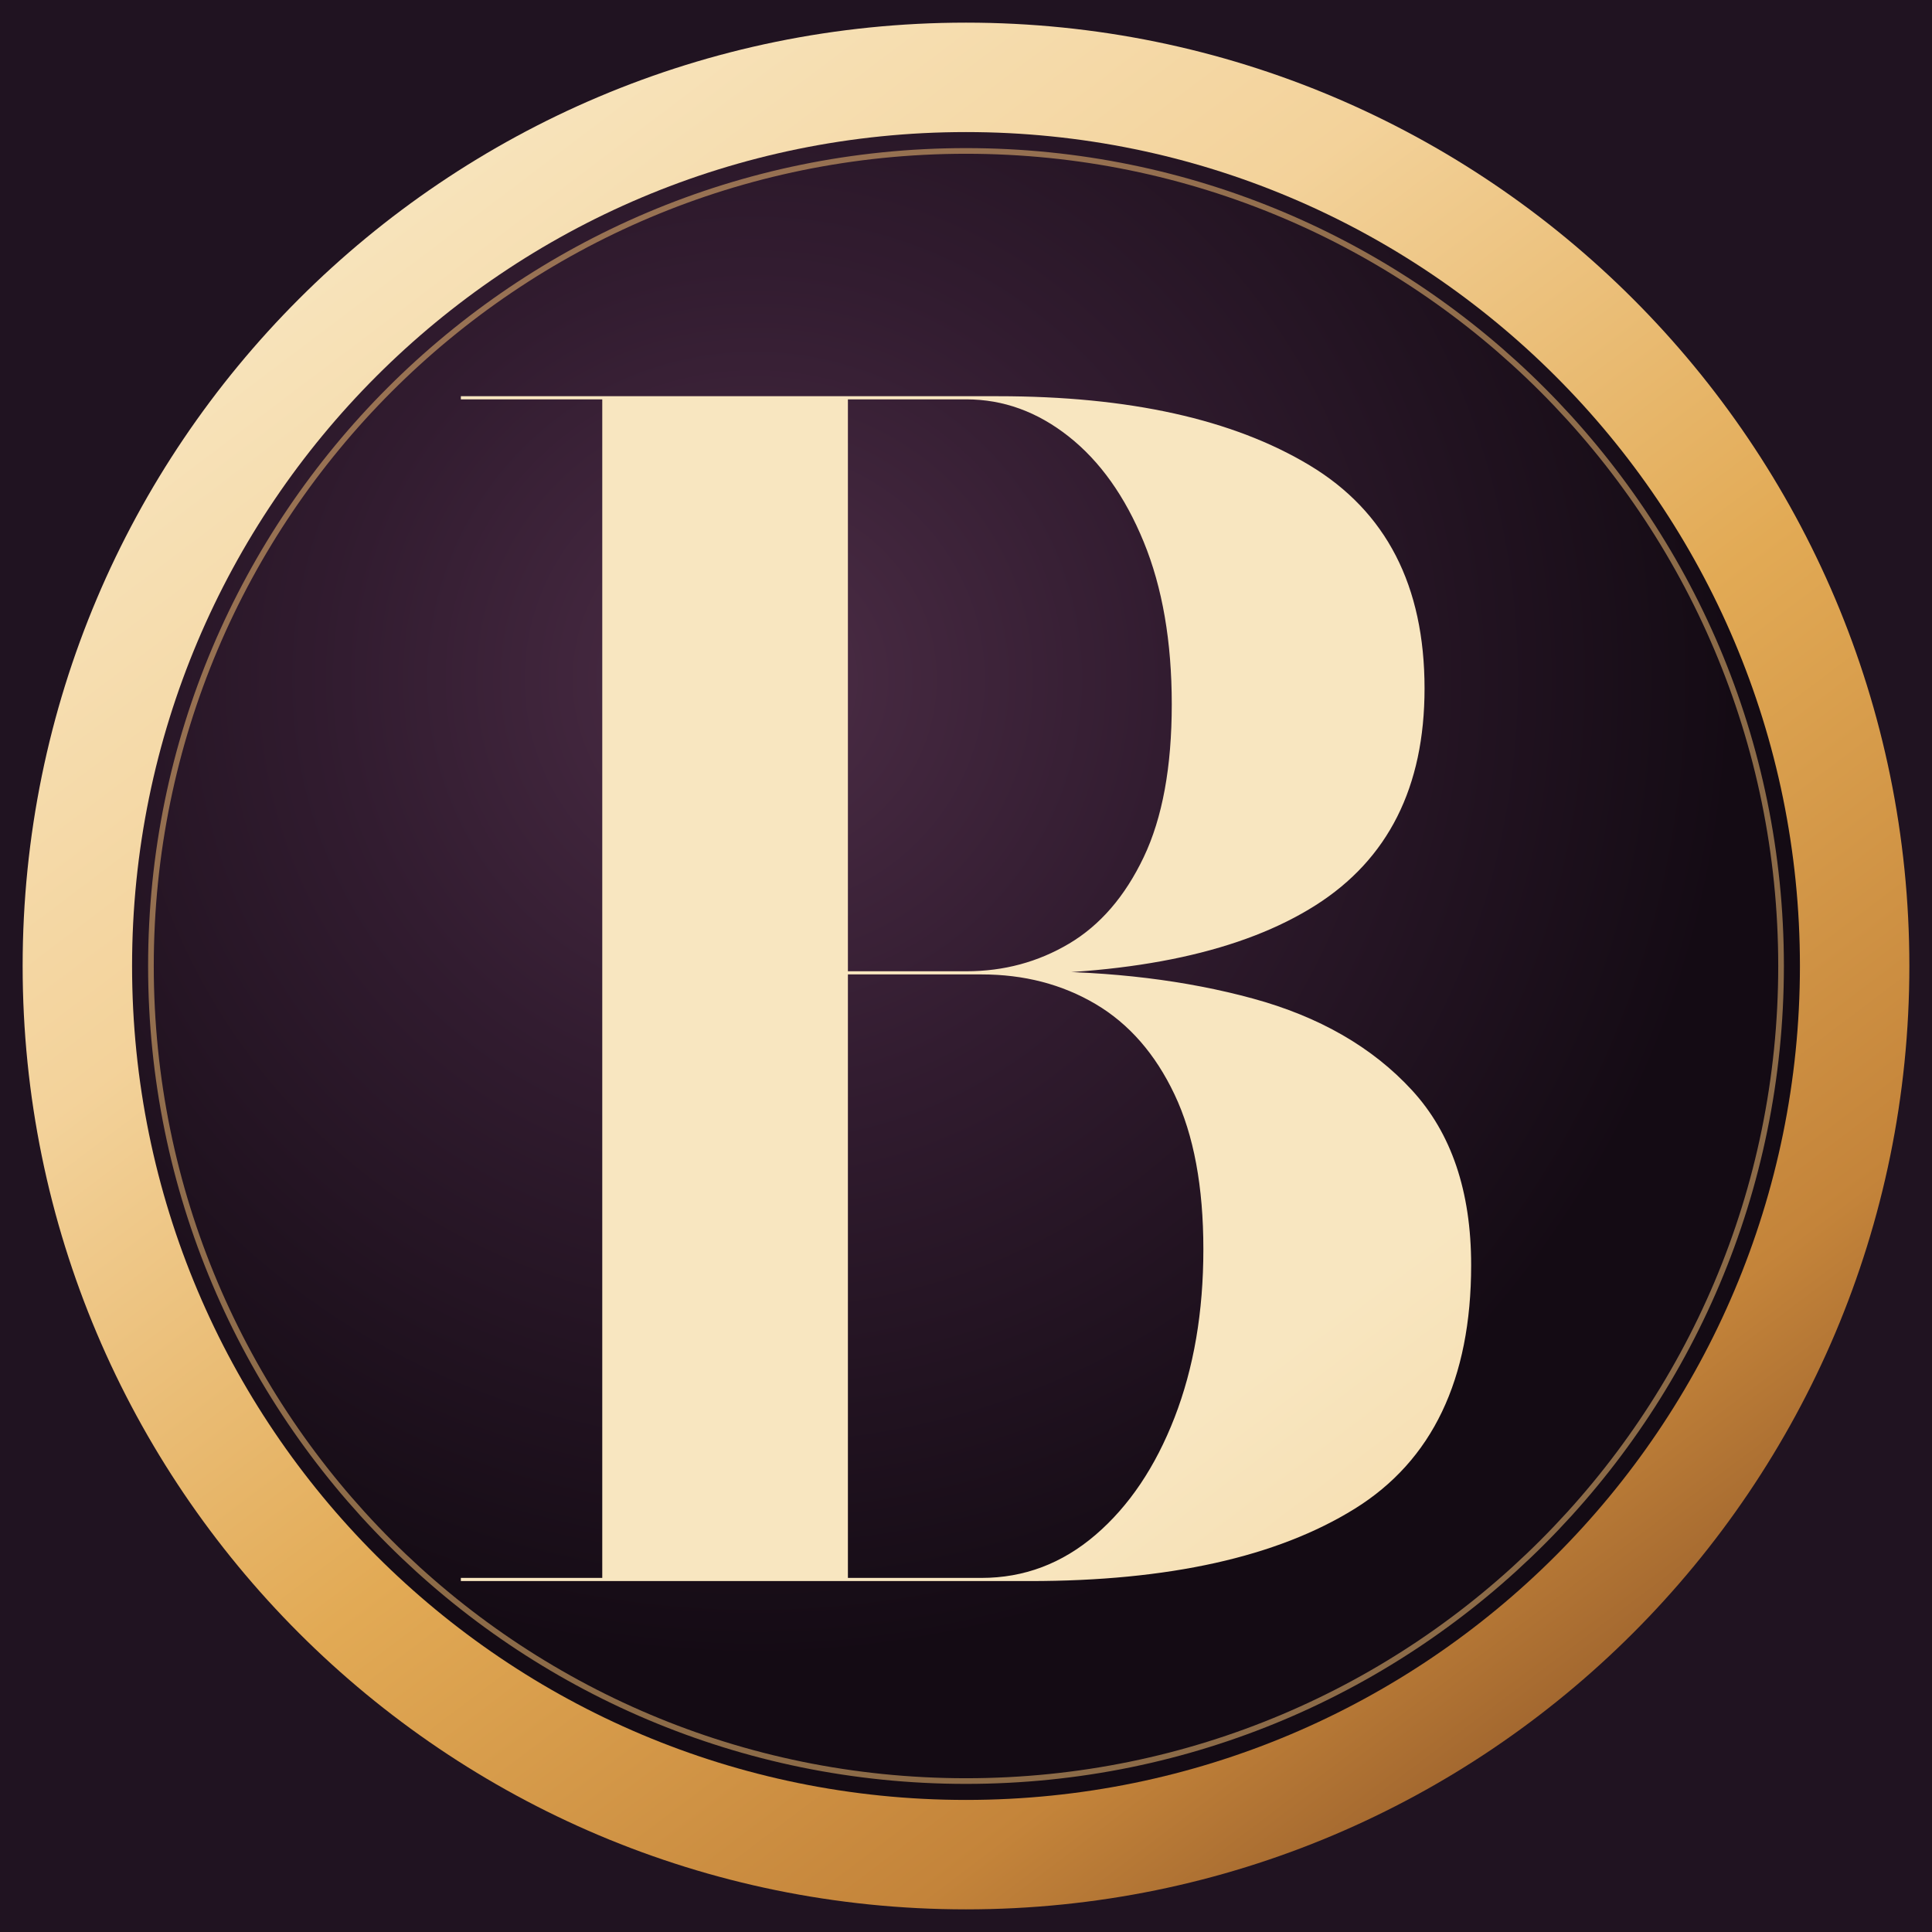
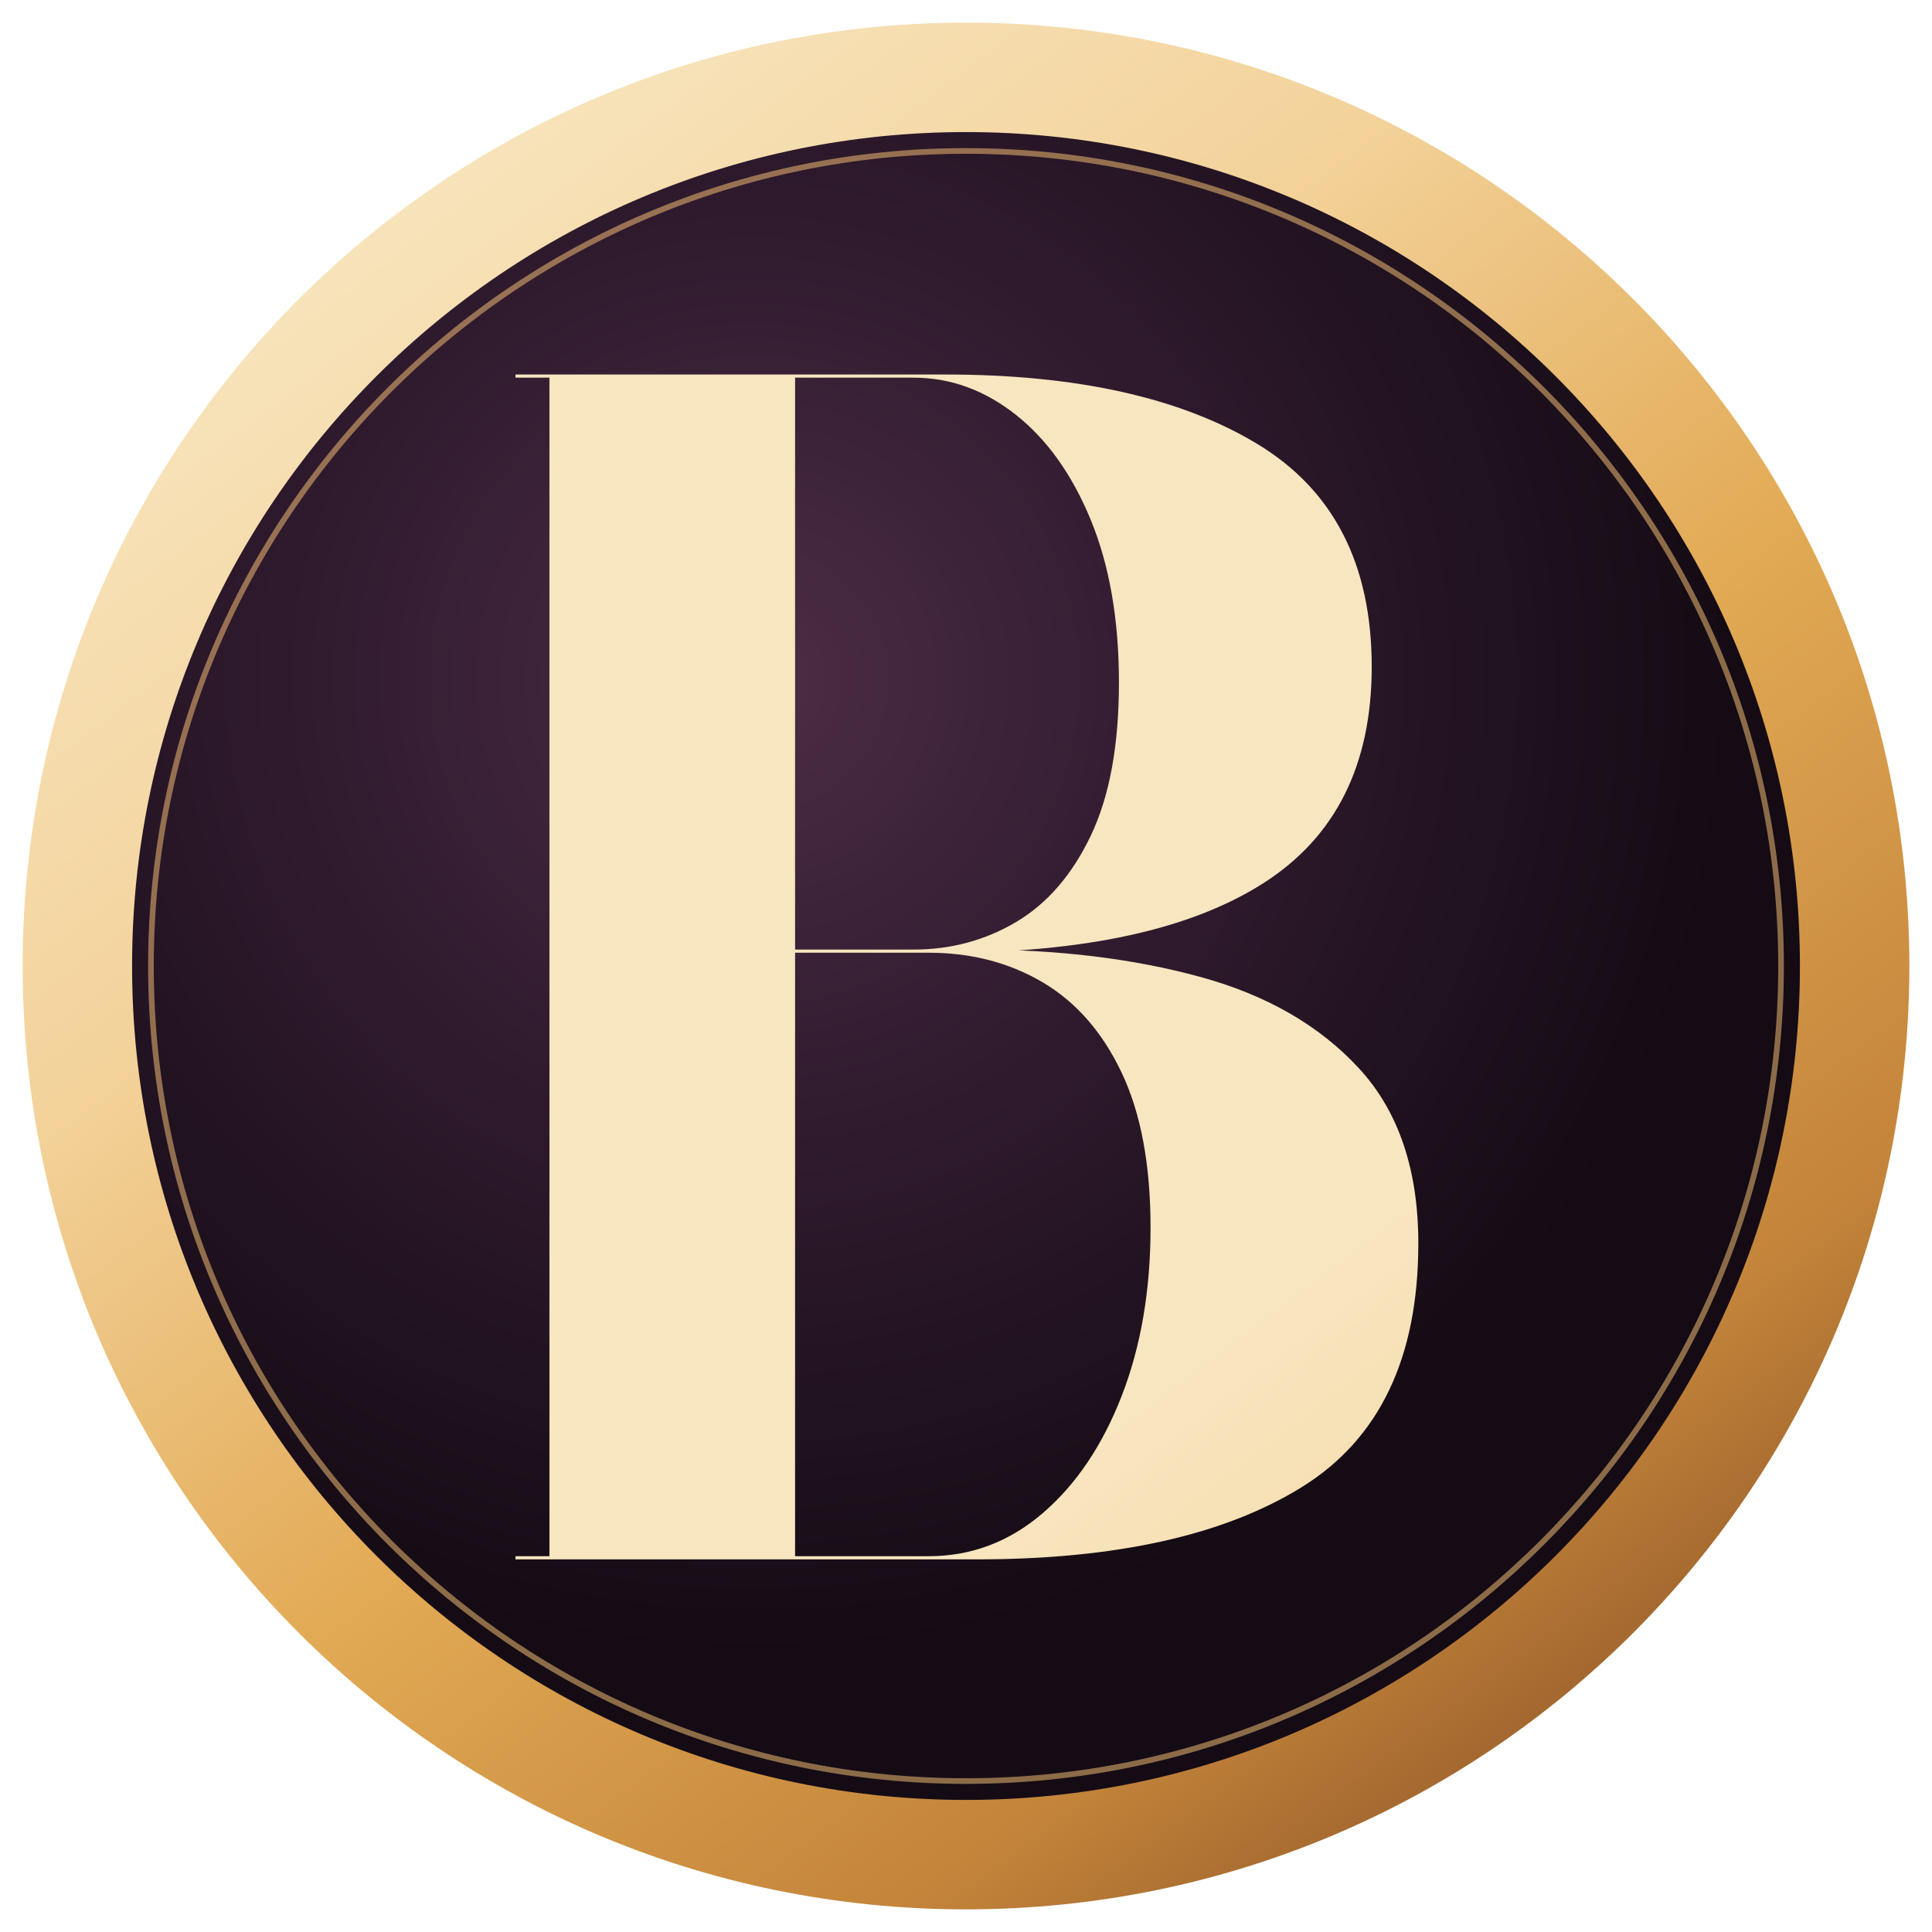
<svg xmlns="http://www.w3.org/2000/svg" width="1024" height="1024" viewBox="0 0 1024 1024">
  <defs>
    <linearGradient id="gold" x1="180" y1="80" x2="860" y2="980" gradientUnits="userSpaceOnUse">
      <stop offset="0" stop-color="#f8e6c0" />
      <stop offset="0.28" stop-color="#f3d29a" />
      <stop offset="0.55" stop-color="#e2aa55" />
      <stop offset="0.82" stop-color="#c4843a" />
      <stop offset="1" stop-color="#8d5528" />
    </linearGradient>
    <radialGradient id="disc" cx="400" cy="360" r="520" gradientUnits="userSpaceOnUse">
      <stop offset="0" stop-color="#4c2d46" />
      <stop offset="0.42" stop-color="#321c30" />
      <stop offset="1" stop-color="#140b14" />
    </radialGradient>
  </defs>
-   <rect width="1024" height="1024" fill="#201321" />
  <circle cx="512" cy="518" r="436" fill="#0c070c" />
  <circle cx="512" cy="512" r="500" fill="url(#gold)" />
  <circle cx="512" cy="512" r="442" fill="url(#disc)" />
  <circle cx="512" cy="512" r="432" fill="none" stroke="#efba73" stroke-width="3" opacity="0.55" />
-   <path d="M315.67 0L14.23 0L14.23-1.67L290.14-1.67Q324.05-1.67 350.63-24.49Q377.22-47.31 392.50-86.66Q407.78-126.02 407.78-175.84Q407.78-225.66 392.50-257.90Q377.22-290.14 350.63-305.84Q324.05-321.54 290.14-321.54L198.45-321.54L198.45-323.21L315.67-323.21Q380.99-323.21 433.95-308.77Q486.91-294.32 518.31-260.20Q549.71-226.08 549.71-167.47Q549.71-76.62 487.96-38.31Q426.20 0 315.67 0M219.38-0.84L89.18-0.84L89.18-627.16L219.38-627.16L219.38-0.84M298.93-321.54L198.45-321.54L198.45-323.21L282.18-323.21Q311.91-323.21 336.61-337.86Q361.31-352.52 376.17-383.71Q391.03-414.90 391.03-464.72Q391.03-514.54 376.17-550.76Q361.31-586.97 336.40-606.65Q311.49-626.33 282.18-626.33L14.23-626.33L14.23-628L298.93-628Q403.18-628 464.09-591.37Q525.01-554.73 525.01-473.09Q525.01-394.80 467.23-358.17Q409.46-321.54 298.93-321.54" fill="url(#gold)" transform="translate(230.03 838.00)" />
+   <path d="M315.67 0L71.18 0L71.18-1.67L290.14-1.67Q324.05-1.67 350.63-24.49Q377.22-47.31 392.50-86.66Q407.78-126.02 407.78-175.84Q407.78-225.66 392.50-257.90Q377.22-290.14 350.63-305.84Q324.05-321.54 290.14-321.54L198.45-321.54L198.45-323.21L315.67-323.21Q380.99-323.21 433.95-308.77Q486.91-294.32 518.31-260.20Q549.71-226.08 549.71-167.47Q549.71-76.62 487.96-38.31Q426.20 0 315.67 0M219.38-0.84L89.18-0.84L89.18-627.16L219.38-627.16L219.38-0.84M298.93-321.54L198.45-321.54L198.45-323.21L282.18-323.21Q311.91-323.21 336.61-337.86Q361.31-352.52 376.17-383.71Q391.03-414.90 391.03-464.72Q391.03-514.54 376.17-550.76Q361.31-586.97 336.40-606.65Q311.49-626.33 282.18-626.33L71.18-626.33L71.18-628L298.93-628Q403.18-628 464.09-591.37Q525.01-554.73 525.01-473.09Q525.01-394.80 467.23-358.17Q409.46-321.54 298.93-321.54" fill="url(#gold)" transform="translate(202.03 826.50)" />
</svg>
